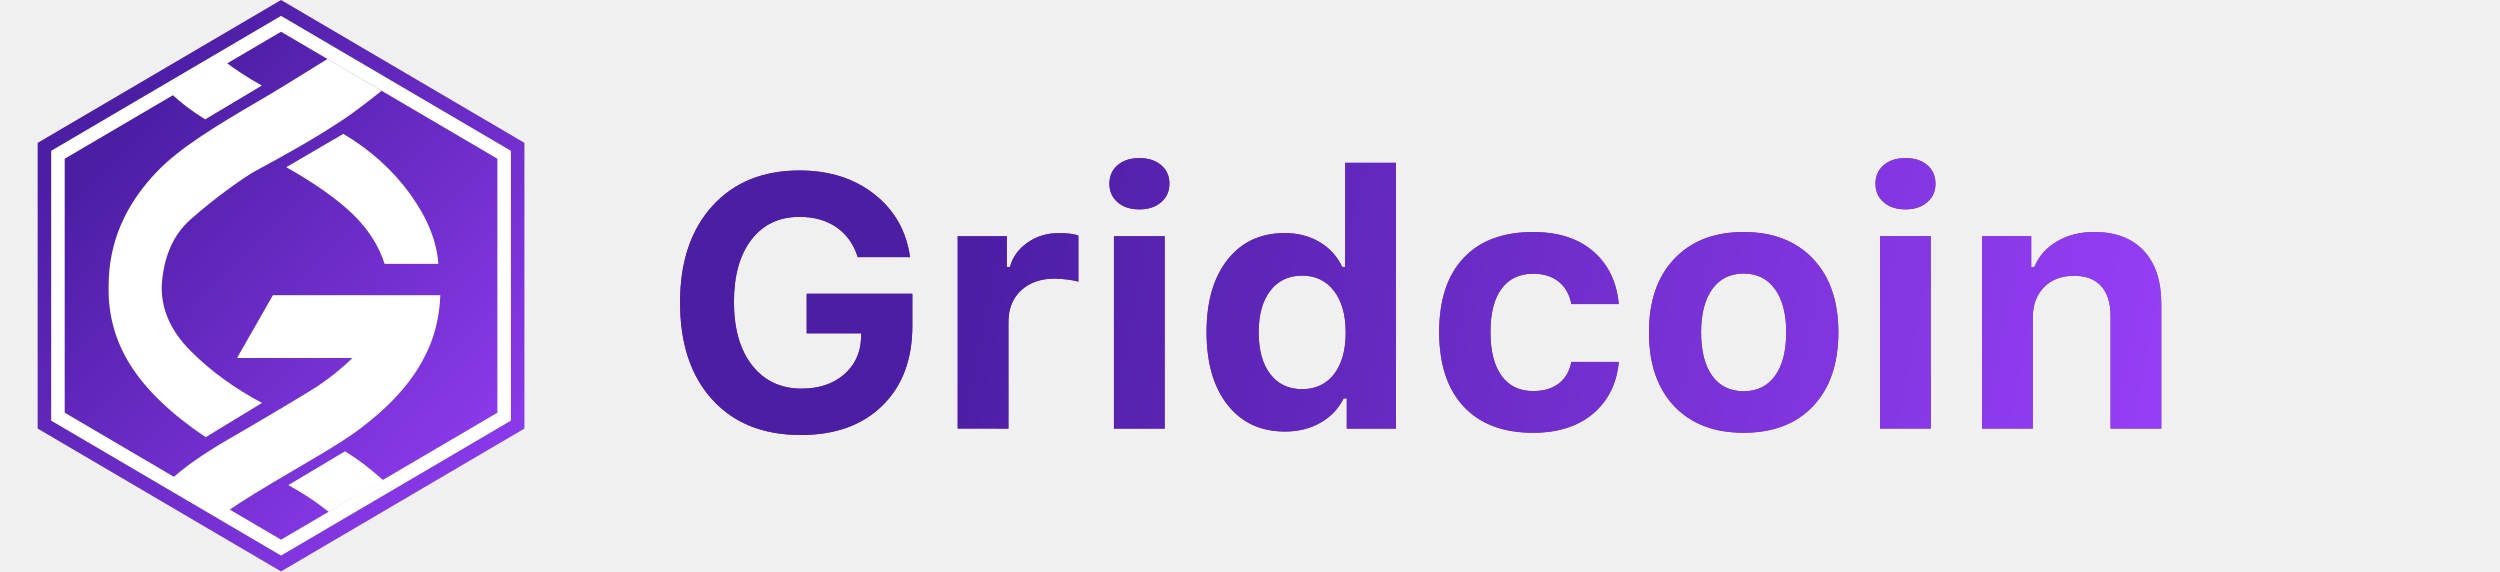
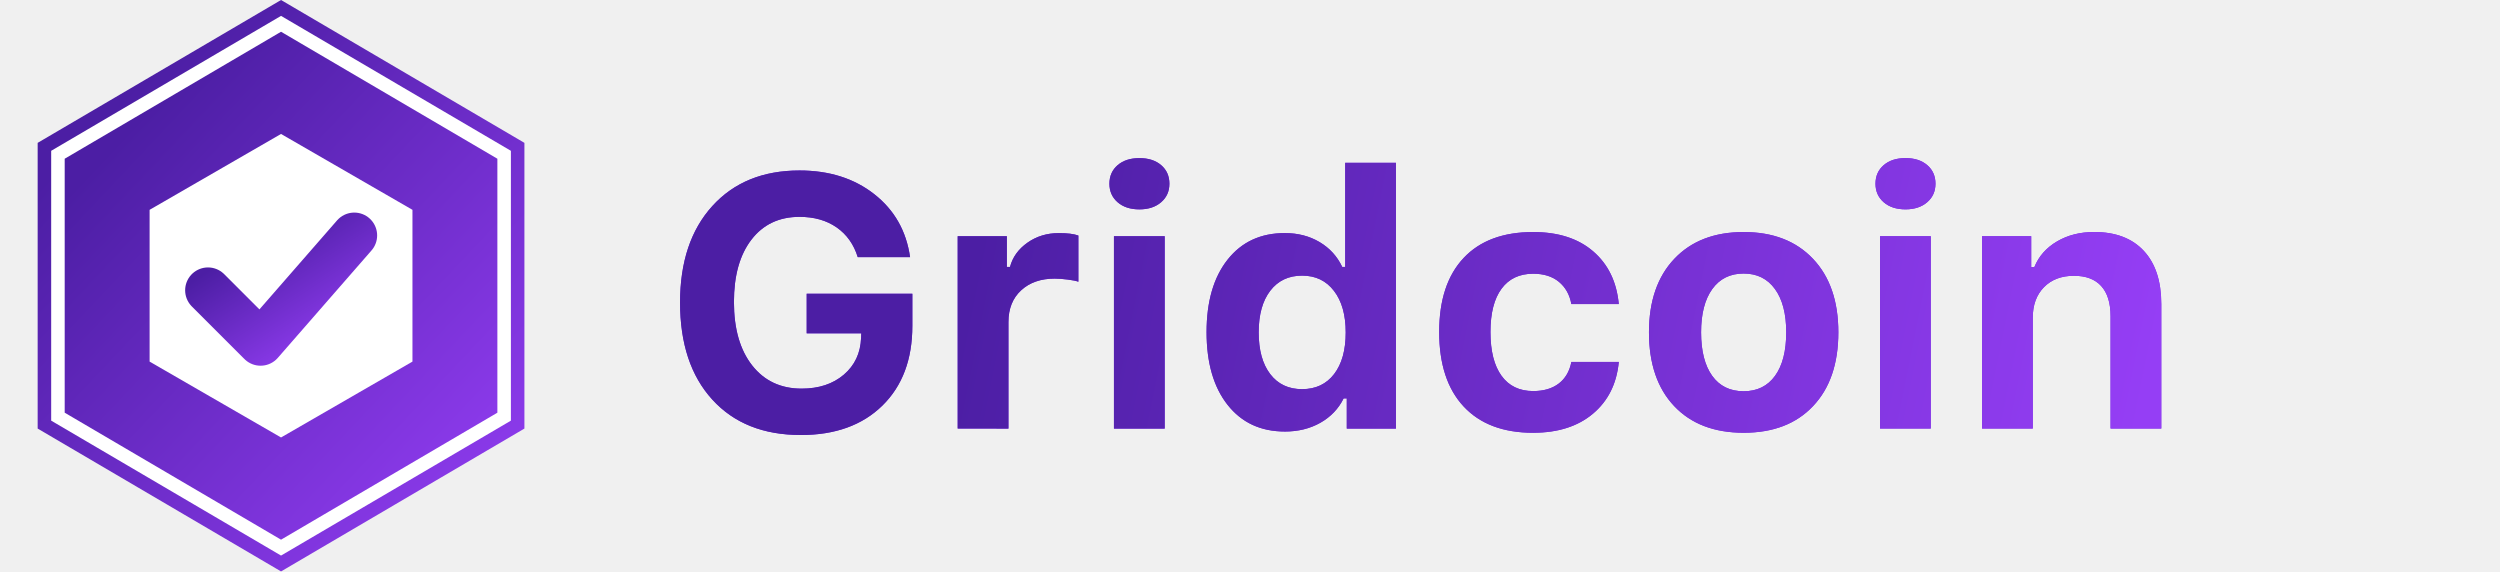
<svg xmlns="http://www.w3.org/2000/svg" xmlns:xlink="http://www.w3.org/1999/xlink" height="32" viewBox="0 0 140 32" width="140">
  <defs>
    <linearGradient id="a">
      <stop offset="0" stop-color="#4c1ea4" />
      <stop offset="1" stop-color="#953EF5" />
    </linearGradient>
    <linearGradient id="b" x1="19.619%" x2="100%" xlink:href="#a" y1="48.749%" y2="51.748%" />
    <path id="c" d="m44.842 24.361c1.927 0 3.451-.549 4.57-1.646 1.12-1.097 1.68-2.586 1.68-4.468v-1.797h-5.918v2.217h3.057l-.01.254c-.033.853-.355 1.54-.967 2.061-.612.521-1.4.781-2.363.781-1.165 0-2.088-.433-2.769-1.299-.68-.866-1.021-2.051-1.021-3.555 0-1.478.327-2.642.981-3.491s1.551-1.274 2.69-1.274c.82 0 1.514.197 2.08.591.566.394.96.949 1.182 1.665h2.93c-.208-1.465-.876-2.64-2.002-3.525-1.126-.885-2.523-1.328-4.189-1.328-2.051 0-3.678.664-4.883 1.992s-1.807 3.128-1.807 5.4c0 2.305.602 4.118 1.807 5.439 1.204 1.322 2.855 1.982 4.951 1.982zm11.631-.361v-5.967c0-.749.238-1.341.713-1.777s1.1-.654 1.875-.654c.208 0 .454.018.737.054.283.036.48.076.591.122v-2.588c-.254-.091-.618-.137-1.094-.137-.664 0-1.25.179-1.758.537-.508.358-.833.811-.977 1.357h-.176v-1.719h-2.754v10.771zm7.334-12.275c.501 0 .907-.133 1.216-.4.309-.267.464-.612.464-1.035 0-.43-.153-.776-.459-1.04-.306-.264-.713-.396-1.221-.396s-.915.132-1.221.396c-.306.264-.459.61-.459 1.04 0 .423.153.768.459 1.035.306.267.713.4 1.221.4zm1.416 12.275v-10.771h-2.842v10.771zm6.729.166c.749 0 1.413-.164 1.992-.493.579-.329 1.012-.783 1.299-1.362h.176v1.689h2.754v-14.883h-2.842v5.83h-.166c-.28-.592-.703-1.056-1.27-1.392-.566-.335-1.214-.503-1.943-.503-1.354 0-2.424.496-3.208 1.489-.785.993-1.177 2.345-1.177 4.058 0 1.719.392 3.076 1.177 4.072s1.854 1.494 3.208 1.494zm.967-2.373c-.762 0-1.357-.282-1.787-.845-.43-.563-.645-1.343-.645-2.339 0-.99.216-1.766.649-2.329.433-.563 1.027-.845 1.782-.845.755 0 1.351.286 1.787.859.436.566.654 1.341.654 2.324 0 .99-.216 1.766-.649 2.329-.433.563-1.03.845-1.792.845zm12.939 2.441c1.387 0 2.503-.356 3.35-1.069.846-.713 1.328-1.678 1.445-2.896h-2.656c-.104.527-.34.931-.708 1.211-.368.28-.845.42-1.431.42-.768 0-1.359-.285-1.772-.854-.413-.57-.62-1.388-.62-2.456 0-1.055.207-1.862.62-2.422.413-.56 1.004-.84 1.772-.84.592 0 1.073.151 1.44.454.368.303.601.718.698 1.245h2.656c-.117-1.243-.594-2.227-1.431-2.949-.837-.723-1.958-1.084-3.364-1.084-1.686 0-2.985.485-3.896 1.455-.911.97-1.367 2.35-1.367 4.141 0 1.803.457 3.195 1.372 4.175.915.98 2.212 1.47 3.892 1.47zm11.787 0c1.654 0 2.949-.498 3.887-1.494.944-.996 1.416-2.373 1.416-4.131 0-1.745-.474-3.117-1.421-4.116-.947-.999-2.241-1.499-3.882-1.499s-2.935.5-3.882 1.499c-.947.999-1.421 2.371-1.421 4.116 0 1.758.47 3.135 1.411 4.131.941.996 2.238 1.494 3.892 1.494zm0-2.324c-.762 0-1.349-.288-1.763-.864-.413-.576-.62-1.388-.62-2.437 0-1.035.208-1.842.625-2.422.417-.579 1.003-.869 1.758-.869.749 0 1.333.29 1.753.869.42.579.63 1.387.63 2.422 0 1.048-.208 1.86-.625 2.437-.417.576-1.003.864-1.758.864zm9.062-10.186c.501 0 .907-.133 1.216-.4.309-.267.464-.612.464-1.035 0-.43-.153-.776-.459-1.04-.306-.264-.713-.396-1.221-.396-.508 0-.915.132-1.221.396-.306.264-.459.61-.459 1.04 0 .423.153.768.459 1.035.306.267.713.4 1.221.4zm1.416 12.275v-10.771h-2.842v10.771zm5.713 0v-6.211c0-.71.208-1.278.625-1.704.417-.426.977-.64 1.68-.64.671 0 1.18.192 1.528.576.348.384.522.947.522 1.689v6.289h2.842v-6.963c0-1.289-.327-2.285-.981-2.988s-1.58-1.055-2.778-1.055c-.788 0-1.481.176-2.08.527-.599.352-1.022.83-1.27 1.436h-.176v-1.729h-2.754v10.771z" />
    <linearGradient id="d" x1="20.607%" x2="98.374%" xlink:href="#a" y1="14.217%" y2="100%" />
  </defs>
  <g fill="none" fill-rule="evenodd">
    <g fill-rule="nonzero">
      <use fill="#732DE2" xlink:href="#c" />
      <use fill="url(#b)" xlink:href="#c" />
    </g>
    <g>
      <path d="m15.738 0 13.629 8v16l-13.629 8-13.629-8v-16z" fill="url(#d)" />
      <path d="m15.738.889 12.872 7.556v15.111l-12.872 7.556-12.872-7.556v-15.111z" fill="#fff" />
      <path d="m15.738 1.778 12.115 7.111v14.222l-12.115 7.111-12.115-7.111v-14.222z" fill="url(#d)" />
-       <path d="m24.656 16.533c-.016.596-.099 1.194-.249 1.793-.15.6-.372 1.174-.667 1.722-.696 1.362-1.882 2.679-3.56 3.949-1.163.881-3.006 1.895-5.012 3.093-1.337.799-2.221 1.369-2.652 1.709l-3.074-1.828c.779-.741 1.894-1.53 3.345-2.369.155-.09.312-.181.469-.272l.47-.274c1.877-1.095 3.678-2.175 4.103-2.46.677-.455 1.314-.971 1.912-1.549h-6.466l2.008-3.515zm-5.335 8.739c.39.242.743.483 1.057.722.314.239.675.539 1.082.9l-3.045 1.775c-.409-.322-.789-.598-1.141-.827s-.728-.454-1.128-.676zm-.976-21.973 3.03 1.783c-.938.742-1.619 1.255-2.041 1.538-1.749 1.171-3.465 2.11-5.04 2.96-.537.29-2.151 1.406-3.62 2.706-.979.867-1.518 2.104-1.617 3.713-.033 1.322.506 2.54 1.617 3.654 1.111 1.114 2.443 2.084 3.997 2.91l-3.153 1.92c-1.905-1.28-3.298-2.608-4.178-3.981s-1.299-2.875-1.256-4.502c0-2.404.921-4.553 2.764-6.447 1.229-1.263 3.166-2.46 5.684-3.925.744-.433 2.015-1.209 3.813-2.329zm.883 4.196c1.531.915 2.779 2.04 3.743 3.376.964 1.336 1.49 2.638 1.576 3.907h-3.007c-.335-1.034-.935-1.968-1.8-2.8-.865-.833-2.101-1.705-3.708-2.616zm-6.674-4.078c.303.236.631.468.983.697s.728.454 1.128.676l-3.175 1.894c-.39-.242-.743-.483-1.057-.722-.314-.239-.615-.496-.902-.77z" fill="#fff" />
+       <g transform="scale(0.64)">
+         <path d="M24.59 11.721L36.09 18.36L36.09 31.64L24.59 38.279L13.09 31.64L13.09 18.36Z" fill="#fff" />
+         <path d="M18.2 25.4l4.6 4.6 8.2-9.4" fill="none" stroke="url(#d)" stroke-width="4" stroke-linecap="round" stroke-linejoin="round" />
+       </g>
    </g>
  </g>
</svg>
